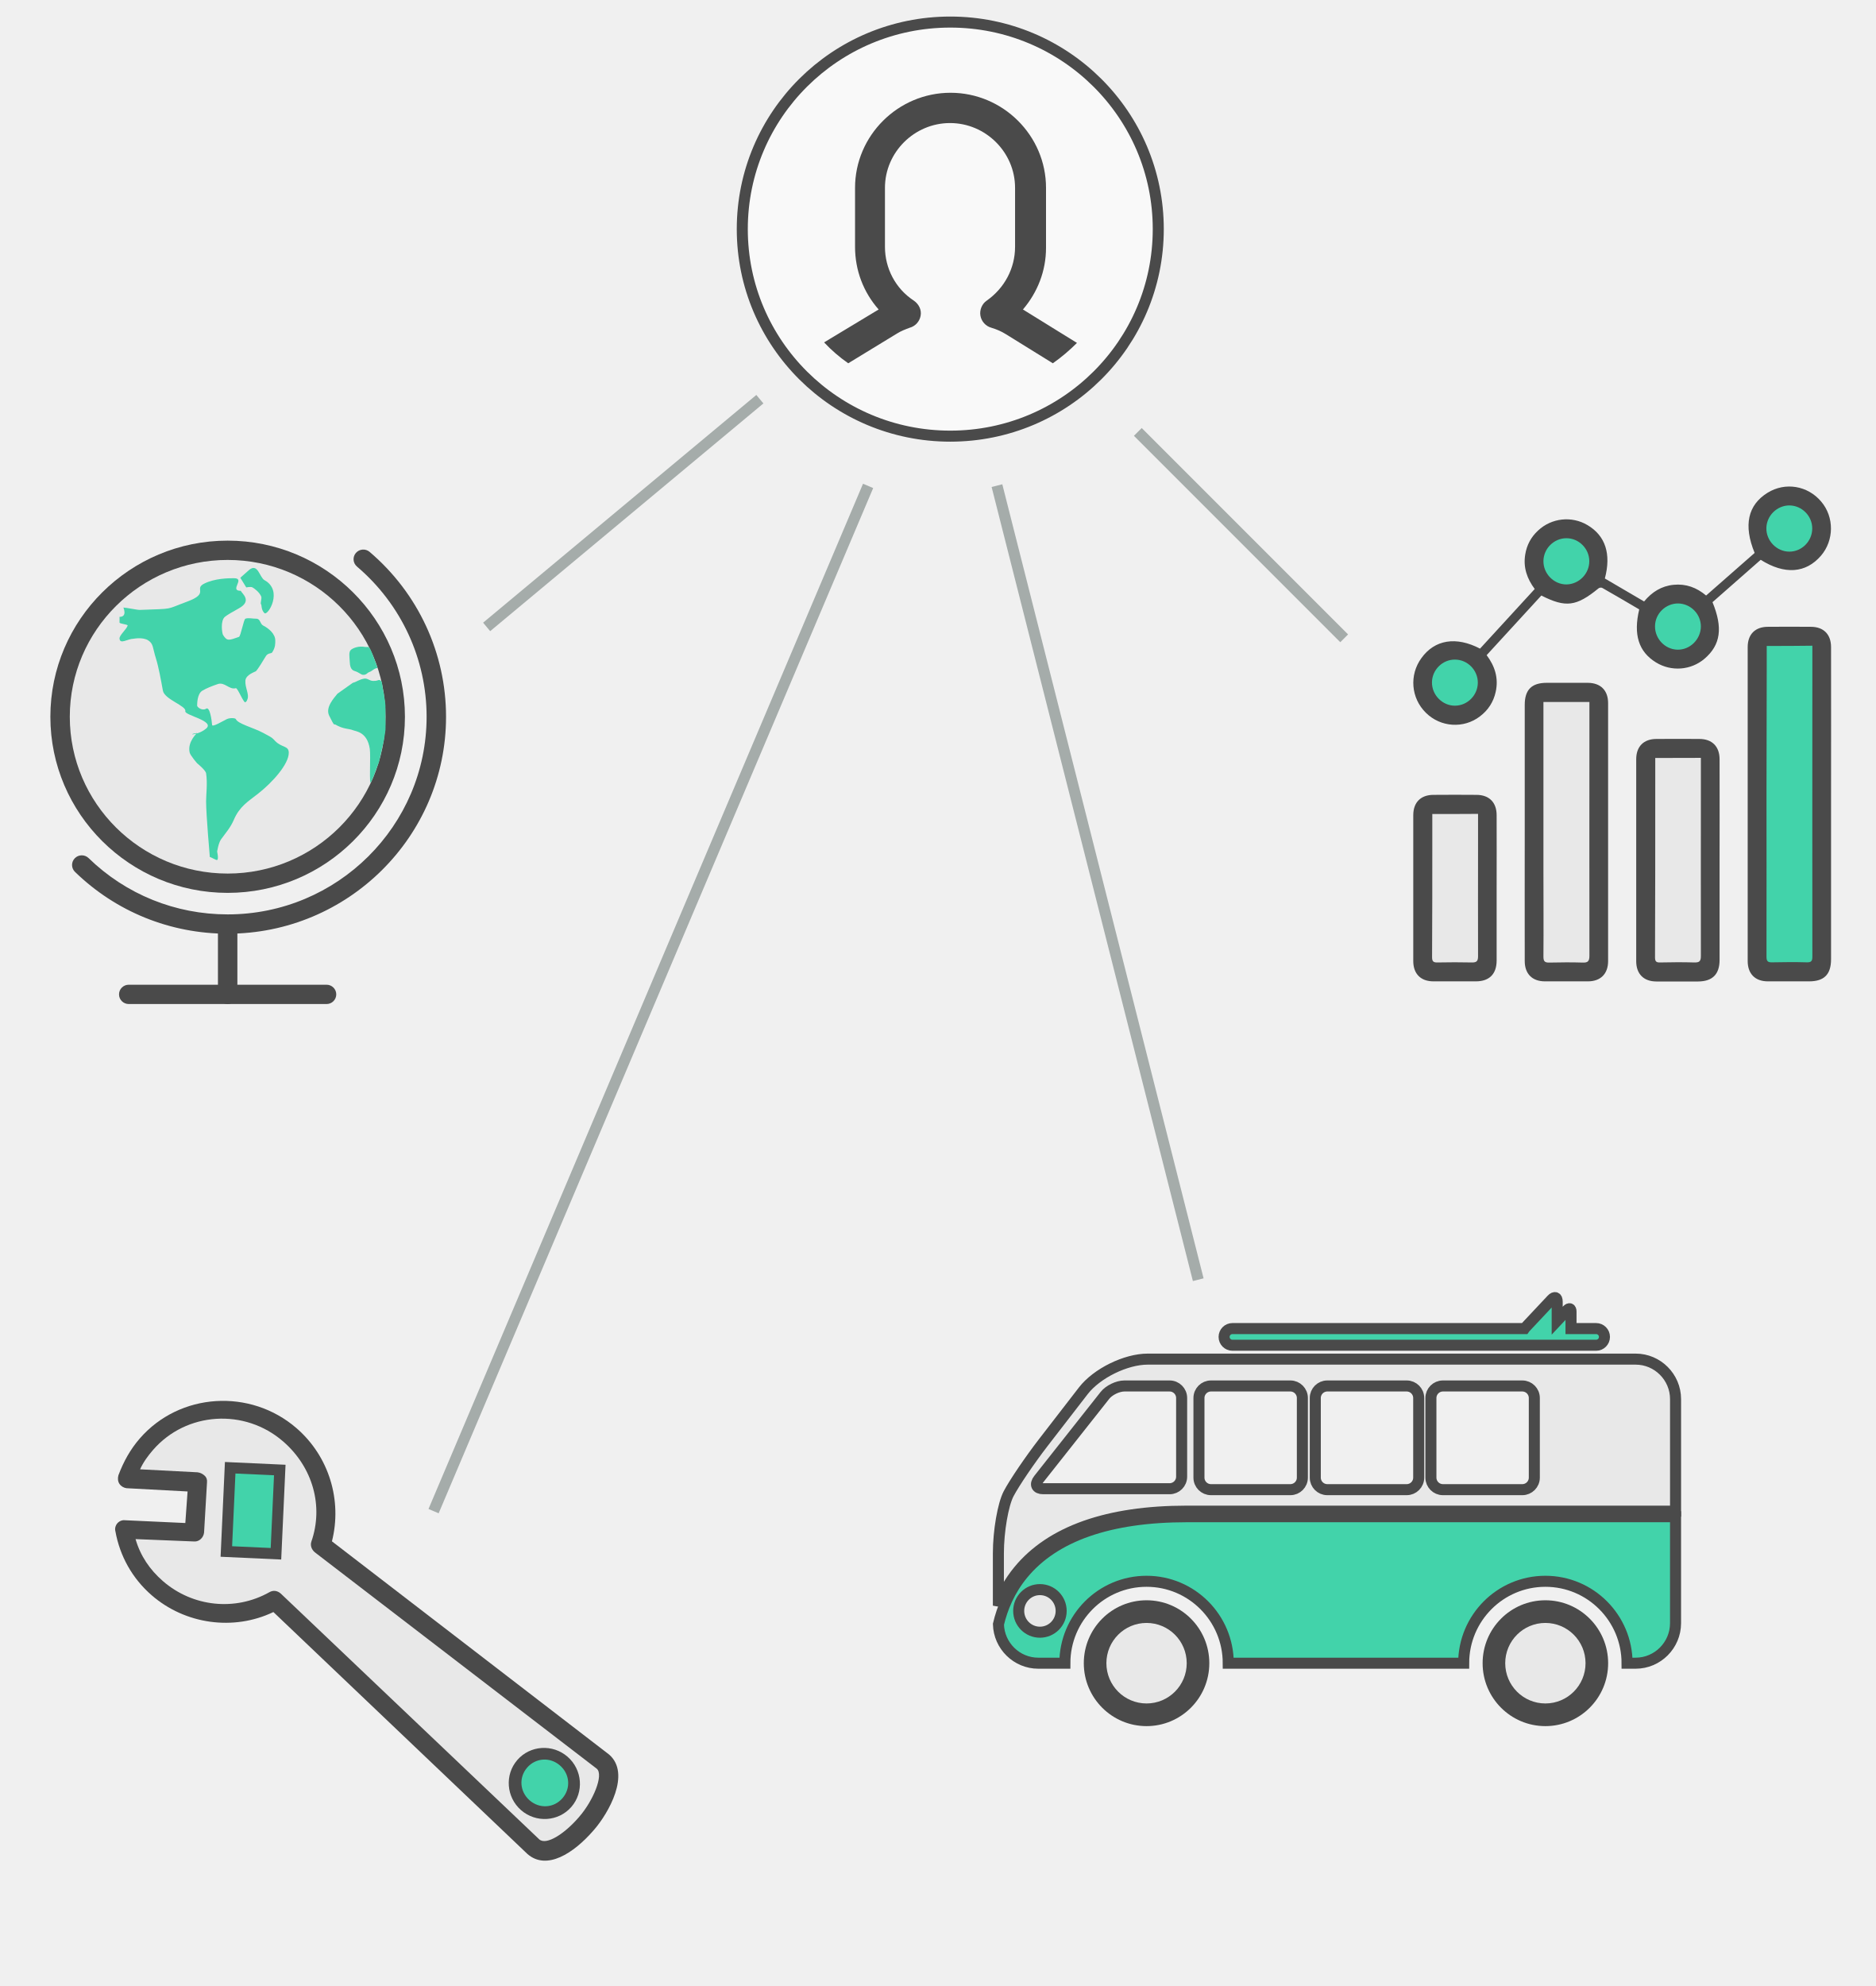
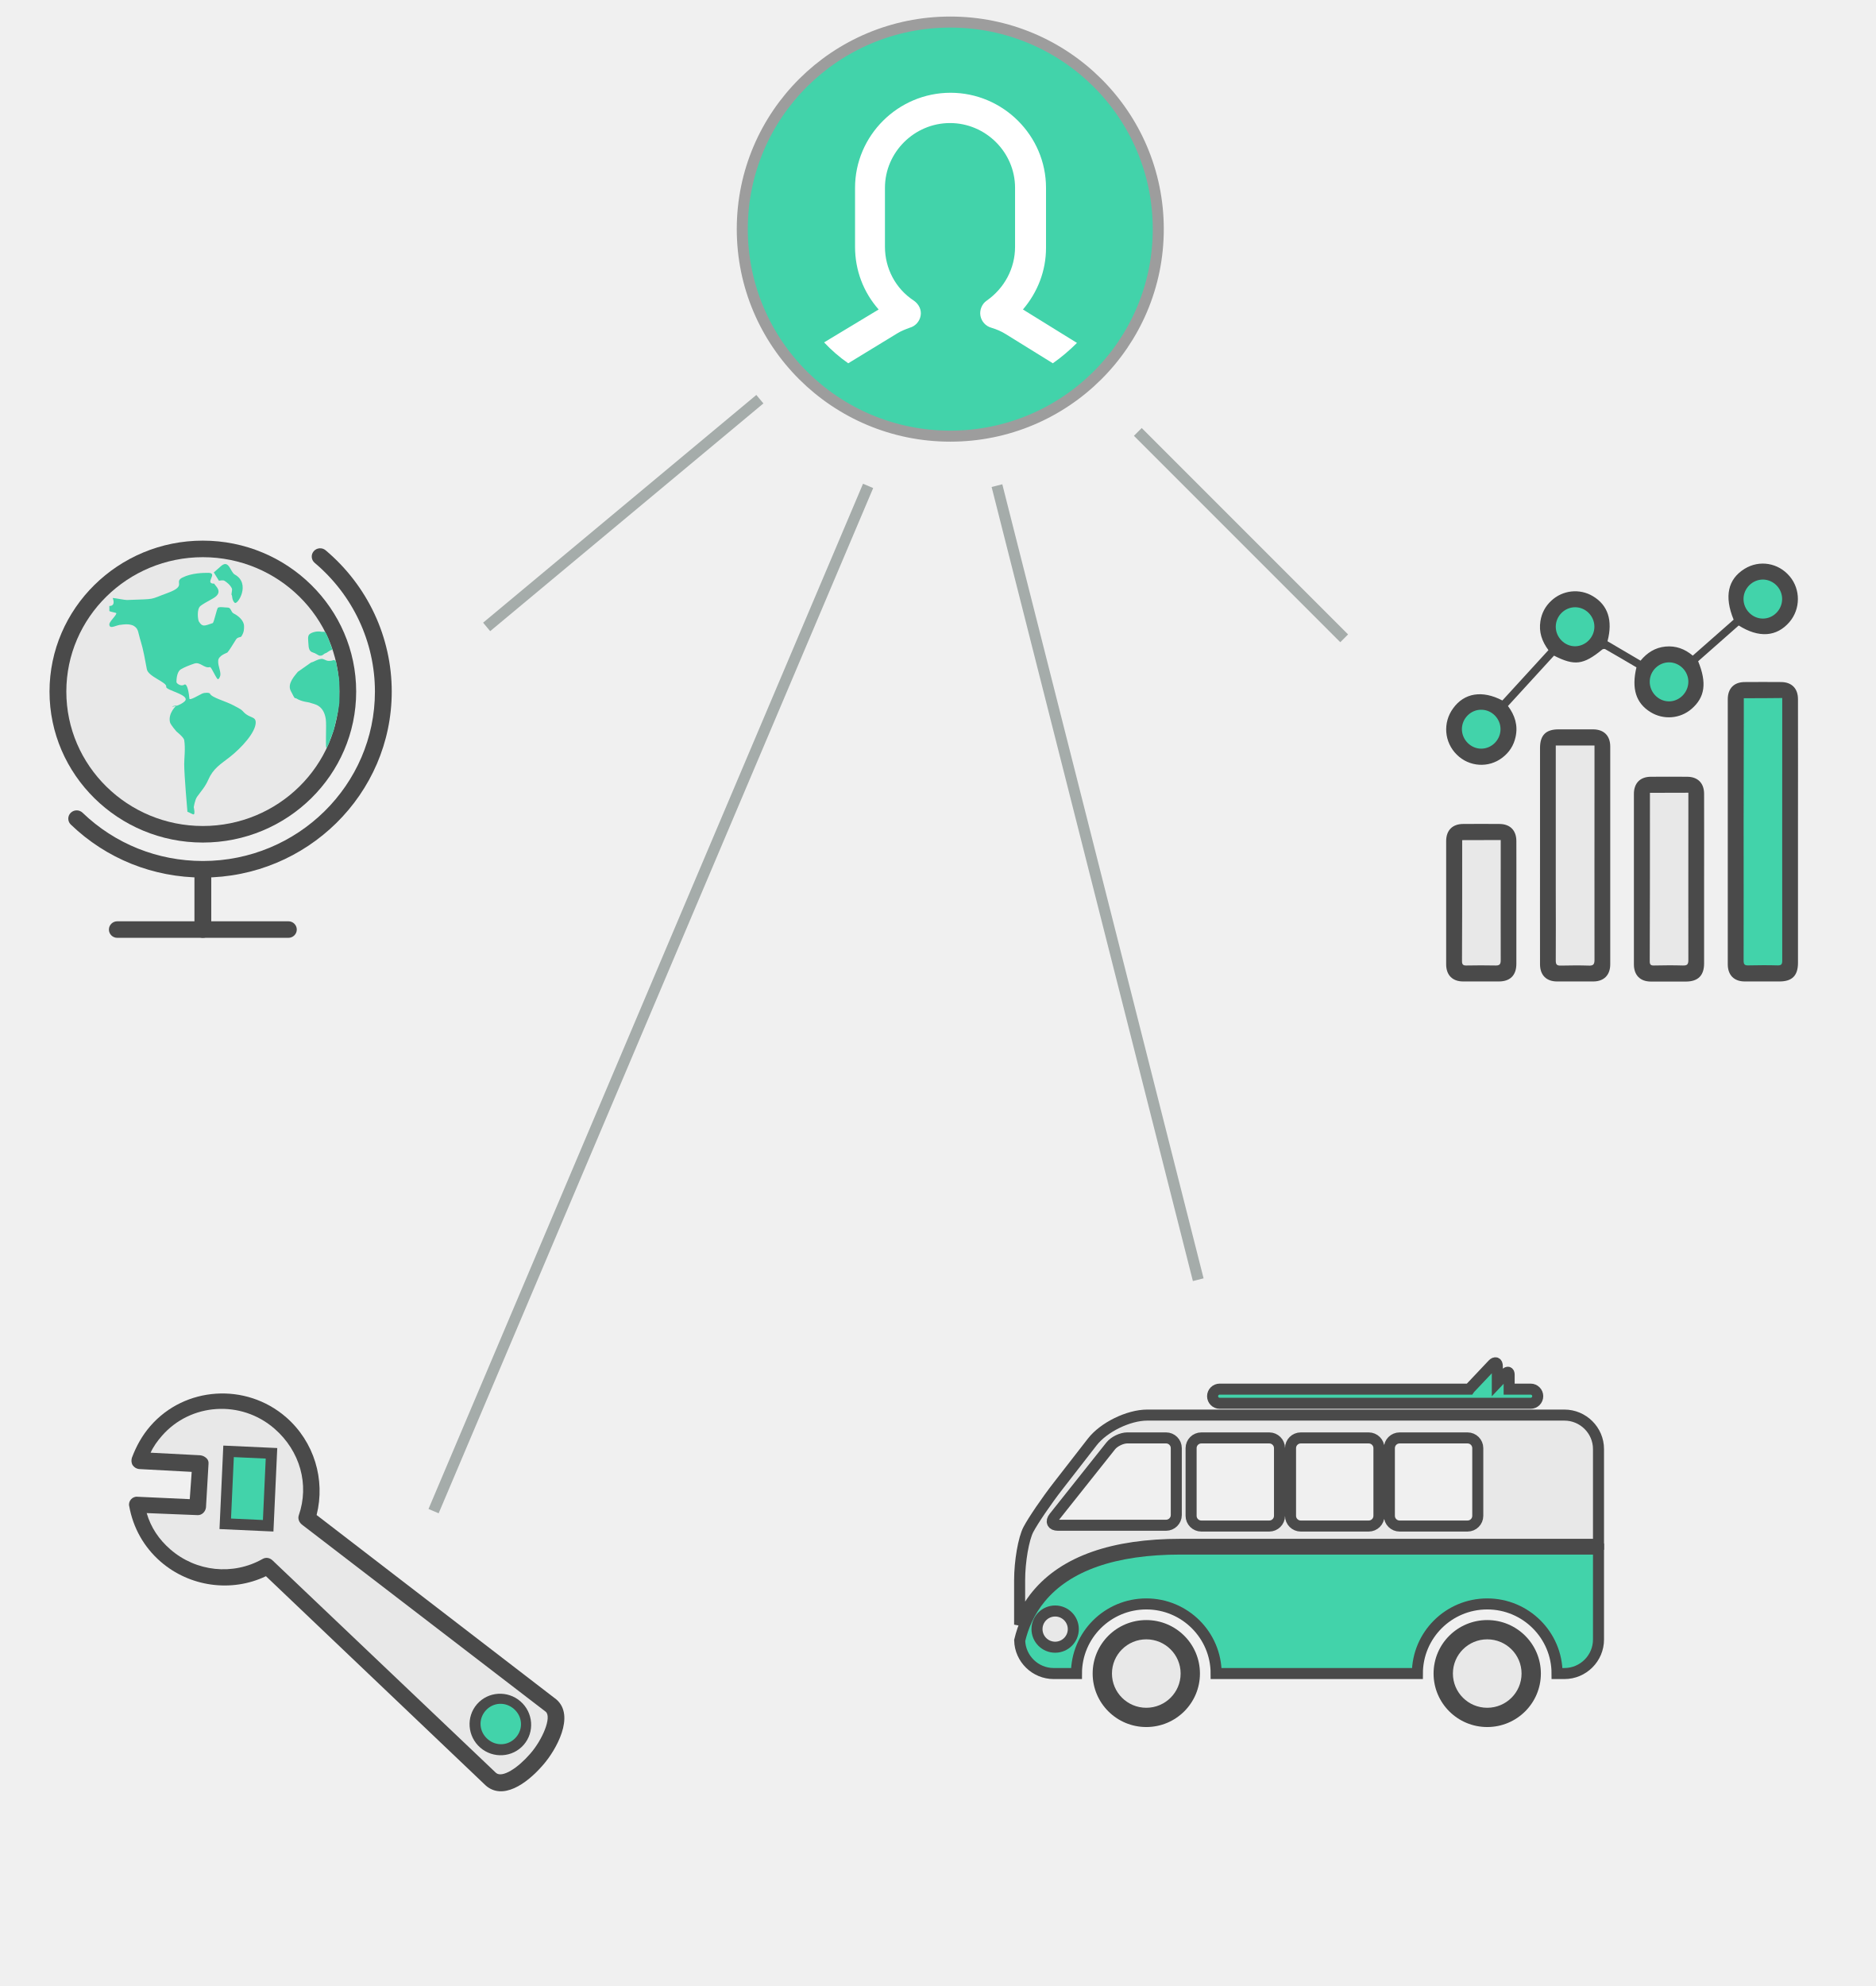
<svg xmlns="http://www.w3.org/2000/svg" width="170px" height="180px" viewBox="0 0 170 180" version="1.1">
  <defs />
  <g id="Page-1" stroke="none" stroke-width="1" fill="none" fill-rule="evenodd">
-     <g id="offer">
+     <g id="offer-copy">
      <g id="avatar-blue-copy-3" transform="translate(86, 21) scale(-1, 1) translate(-86, -21) translate(67, 2)">
-         <ellipse id="Oval-3" stroke="#4A4A4A" fill="#F9F9F9" cx="18.855" cy="18.765" rx="18.855" ry="18.765" />
-         <path d="M23.683,28.228 C23.302,27.991 22.922,27.849 22.541,27.707 C22.018,27.565 21.638,27.139 21.543,26.618 C21.448,26.098 21.685,25.577 22.161,25.246 C23.826,24.157 24.777,22.311 24.777,20.371 L24.777,15.022 C24.777,11.803 22.113,9.153 18.879,9.153 C15.645,9.153 12.982,11.803 12.982,15.022 L12.982,20.371 C12.982,22.311 13.933,24.11 15.55,25.246 C15.978,25.53 16.216,26.098 16.121,26.618 C16.026,27.139 15.645,27.565 15.122,27.707 C14.646,27.849 14.218,28.038 13.838,28.275 L9.557,30.926 C8.749,30.358 8.036,29.742 7.37,29.08 L12.268,26.05 C10.937,24.488 10.176,22.548 10.176,20.465 L10.176,15.022 C10.176,10.289 14.076,6.408 18.832,6.408 C23.588,6.408 27.488,10.289 27.488,15.022 L27.488,20.371 C27.488,22.5 26.727,24.488 25.348,26.05 L30.294,29.032 C29.628,29.742 28.915,30.358 28.106,30.926 L23.683,28.228 Z" id="Shape-Copy-3" fill="#4A4A4A" />
+         <ellipse id="Oval-3" stroke="#9D9D9D" fill="#42D3AA" cx="18.855" cy="18.765" rx="18.855" ry="18.765" />
+         <path d="M23.683,28.228 C23.302,27.991 22.922,27.849 22.541,27.707 C22.018,27.565 21.638,27.139 21.543,26.618 C21.448,26.098 21.685,25.577 22.161,25.246 C23.826,24.157 24.777,22.311 24.777,20.371 L24.777,15.022 C24.777,11.803 22.113,9.153 18.879,9.153 C15.645,9.153 12.982,11.803 12.982,15.022 L12.982,20.371 C12.982,22.311 13.933,24.11 15.55,25.246 C15.978,25.53 16.216,26.098 16.121,26.618 C16.026,27.139 15.645,27.565 15.122,27.707 C14.646,27.849 14.218,28.038 13.838,28.275 L9.557,30.926 C8.749,30.358 8.036,29.742 7.37,29.08 L12.268,26.05 C10.937,24.488 10.176,22.548 10.176,20.465 L10.176,15.022 C10.176,10.289 14.076,6.408 18.832,6.408 C23.588,6.408 27.488,10.289 27.488,15.022 L27.488,20.371 C27.488,22.5 26.727,24.488 25.348,26.05 L30.294,29.032 C29.628,29.742 28.915,30.358 28.106,30.926 L23.683,28.228 Z" id="Shape-Copy-3" fill="#FFFFFF" />
      </g>
      <g id="Group-3" transform="translate(4, 49)">
        <g id="Group">
-           <path d="M16.637,31.925 C7.775,31.925 0.566,24.764 0.566,15.963 C0.566,7.161 7.775,0 16.637,0 C25.499,0 32.708,7.161 32.708,15.963 C32.708,24.765 25.498,31.925 16.637,31.925 L16.637,31.925 Z" id="Shape" fill="#4A4A4A" />
-           <path d="M16.637,1.75 C8.747,1.75 2.327,8.126 2.327,15.963 C2.327,23.799 8.747,30.175 16.637,30.175 C24.527,30.175 30.946,23.799 30.946,15.963 C30.946,8.126 24.527,1.75 16.637,1.75 L16.637,1.75 Z" id="Path" fill="#E8E8E8" />
-           <path d="M16.639,35.626 C11.433,35.626 6.517,33.636 2.797,30.022 C2.449,29.684 2.443,29.13 2.783,28.785 C3.124,28.439 3.682,28.434 4.029,28.771 C7.418,32.063 11.896,33.876 16.639,33.876 C26.584,33.876 34.673,25.84 34.673,15.963 C34.673,10.722 32.372,5.76 28.359,2.349 C27.99,2.034 27.946,1.482 28.263,1.115 C28.581,0.748 29.137,0.706 29.505,1.019 C33.91,4.763 36.435,10.21 36.435,15.963 C36.435,26.805 27.554,35.626 16.639,35.626 L16.639,35.626 Z" id="Shape" fill="#4A4A4A" />
-           <path d="M16.638,42 C16.151,42 15.757,41.609 15.757,41.125 L15.757,35.119 C15.757,34.635 16.151,34.244 16.638,34.244 C17.124,34.244 17.519,34.635 17.519,35.119 L17.519,41.125 C17.519,41.609 17.124,42 16.638,42 L16.638,42 Z" id="Shape" fill="#4A4A4A" />
-           <path d="M25.603,42 L7.671,42 C7.185,42 6.79,41.609 6.79,41.125 C6.79,40.641 7.185,40.25 7.671,40.25 L25.602,40.25 C26.089,40.25 26.483,40.641 26.483,41.125 C26.483,41.609 26.089,42 25.603,42 L25.603,42 Z" id="Shape" fill="#4A4A4A" />
+           <path d="M14.389,27.364 C6.725,27.364 0.489,21.227 0.489,13.682 C0.489,6.138 6.725,0 14.389,0 C22.053,0 28.288,6.138 28.288,13.682 C28.288,21.227 22.053,27.364 14.389,27.364 L14.389,27.364 Z" id="Shape" fill="#4A4A4A" />
+           <path d="M14.389,1.5 C7.565,1.5 2.013,6.965 2.013,13.682 C2.013,20.399 7.565,25.864 14.389,25.864 C21.212,25.864 26.764,20.399 26.764,13.682 C26.764,6.965 21.212,1.5 14.389,1.5 L14.389,1.5 Z" id="Path" fill="#E8E8E8" />
+           <path d="M14.39,30.536 C9.888,30.536 5.637,28.831 2.419,25.733 C2.118,25.444 2.113,24.968 2.407,24.673 C2.702,24.377 3.184,24.372 3.484,24.661 C6.416,27.482 10.289,29.036 14.39,29.036 C22.991,29.036 29.988,22.148 29.988,13.682 C29.988,9.191 27.998,4.937 24.526,2.013 C24.207,1.744 24.169,1.27 24.443,0.956 C24.718,0.641 25.199,0.605 25.518,0.874 C29.327,4.083 31.512,8.751 31.512,13.682 C31.512,22.976 23.831,30.536 14.39,30.536 L14.39,30.536 Z" id="Shape" fill="#4A4A4A" />
+           <path d="M14.389,36 C13.969,36 13.627,35.665 13.627,35.25 L13.627,30.102 C13.627,29.687 13.969,29.352 14.389,29.352 C14.81,29.352 15.151,29.687 15.151,30.102 L15.151,35.25 C15.151,35.665 14.81,36 14.389,36 L14.389,36 Z" id="Shape" fill="#4A4A4A" />
+           <path d="M22.143,36 L6.635,36 C6.214,36 5.873,35.665 5.873,35.25 C5.873,34.835 6.214,34.5 6.635,34.5 L22.142,34.5 C22.564,34.5 22.904,34.835 22.904,35.25 C22.904,35.665 22.564,36 22.143,36 L22.143,36 Z" id="Shape" fill="#4A4A4A" />
        </g>
-         <g id="Group-2" transform="translate(6.78125, 2.27027)" fill="#42D3AA">
-           <path d="M6.192,3.253 C4.135,4.013 5.101,3.885 1.892,4.008 C1.681,4.016 0.617,3.794 0.402,3.794 C0.402,3.794 0.79,4.64 0.053,4.64 C0.053,4.64 0.065,5.018 0.053,5.14 C0.038,5.286 0.831,5.304 0.79,5.434 C0.68,5.78 0.018,6.314 0.053,6.62 C0.114,7.16 0.79,6.62 1.341,6.62 C1.341,6.62 2.172,6.456 2.655,6.77 C3.137,7.084 3.052,7.442 3.343,8.367 C3.603,9.192 3.813,10.381 3.986,11.328 C4.132,12.125 6.138,12.709 6.017,13.187 C5.922,13.562 8.746,14.065 7.902,14.765 C7.104,15.428 6.011,15.326 7.089,15.161 C7.089,15.161 6.188,15.965 6.412,16.936 C6.474,17.206 7.089,17.908 7.089,17.908 C7.089,17.908 7.857,18.528 7.902,18.818 C8.041,19.717 7.902,20.746 7.902,21.353 C7.902,22.572 8.241,26.413 8.241,26.413 C8.308,26.377 8.807,26.718 8.903,26.672 C9.062,26.596 8.903,25.917 8.903,25.917 C8.903,25.917 9.017,25.138 9.256,24.806 C9.687,24.204 10.109,23.748 10.417,23.031 C10.938,21.819 11.691,21.388 12.636,20.646 C13.901,19.653 15.419,17.979 15.397,16.936 C15.384,16.303 14.773,16.508 14.173,15.9 C13.846,15.569 14.01,15.655 13.089,15.161 C12.169,14.667 10.794,14.344 10.598,13.906 C10.549,13.795 10.049,13.779 9.782,13.906 C9.421,14.076 8.463,14.672 8.445,14.43 C8.413,13.999 8.24,12.736 7.902,12.962 C7.564,13.187 7.084,12.828 7.089,12.679 C7.095,12.518 7.087,11.612 7.564,11.328 C7.937,11.106 8.431,10.909 8.963,10.729 C9.594,10.516 10.003,11.273 10.598,11.102 C10.759,11.055 11.323,12.505 11.465,12.377 C11.585,12.27 11.558,12.333 11.654,12.093 C11.827,11.661 11.413,11.016 11.465,10.408 C11.512,9.862 12.373,9.615 12.425,9.561 C12.597,9.386 13.026,8.678 13.324,8.193 C13.509,7.893 13.813,7.984 13.895,7.857 C14.195,7.391 14.174,7.053 14.173,6.77 C14.17,6.18 13.576,5.677 13.089,5.434 C12.763,5.271 12.853,4.799 12.425,4.804 C12.109,4.809 11.763,4.703 11.465,4.804 C11.307,4.858 11.044,6.397 10.879,6.454 C9.988,6.76 9.807,6.88 9.432,6.266 C9.355,6.141 9.178,4.996 9.602,4.64 C9.803,4.47 10.299,4.185 10.879,3.864 C12.124,3.175 11.125,2.51 11.05,2.279 C9.949,2.279 11.519,1.135 10.417,1.135 C9.923,1.135 8.693,1.144 7.724,1.629 C6.755,2.115 8.249,2.493 6.192,3.253 Z" id="Path-10" />
-           <path d="M11.541,1.968 C11.541,1.968 11.967,1.884 12.105,1.968 C12.347,2.116 12.705,2.384 12.894,2.779 C12.986,2.97 12.776,3.436 12.894,3.508 C12.937,3.534 12.894,4.035 13.195,4.301 C13.496,4.567 14.919,2.264 13.195,1.312 C12.746,1.063 12.6,-0.271 11.803,0.384 L11.004,1.094" id="Path-11" />
-           <path d="M19.81,11.602 C19.525,11.969 18.688,12.834 19.059,13.592 C19.582,14.664 19.485,14.318 19.623,14.4 C20.329,14.825 20.853,14.76 21.203,14.907 C21.475,15.023 22.509,15.054 22.741,16.6 C22.839,17.256 22.659,20.042 22.855,19.625 C23.051,19.208 23.165,18.913 23.344,18.393 C23.621,17.584 23.474,18.251 23.688,17.307 C23.903,16.363 24.015,15.85 24.015,15.85 C24.015,15.85 24.093,15.444 24.161,14.907 C24.181,14.754 24.161,13.772 24.161,13.772 L24.161,12.702 C24.161,12.515 24.045,11.705 23.933,11.212 C23.873,10.946 23.87,10.523 23.762,10.444 C23.495,10.251 23.618,10.449 23.051,10.444 C22.703,10.441 22.542,10.184 22.23,10.238 C21.752,10.321 21.566,10.527 21.203,10.615" id="Path-12" />
-           <path d="M23.443,9.273 C23.132,9.293 22.957,9.561 22.691,9.644 C22.514,9.699 22.42,9.933 22.1,9.89 C21.937,9.869 21.718,9.649 21.392,9.557 C21.01,9.448 20.937,9.11 20.919,8.615 C20.907,8.292 20.804,7.801 21.049,7.611 C21.279,7.433 21.78,7.263 22.294,7.365 C22.394,7.385 22.422,7.37 22.575,7.365 C22.747,7.361 22.948,7.923 23.034,8.148 C23.303,8.848 23.443,9.273 23.443,9.273 Z" id="Path-13" />
+         <g id="Group-2" transform="translate(5.864865, 1.945946)" fill="#42D3AA">
+           <path d="M5.355,2.788 C3.576,3.44 4.411,3.33 1.637,3.435 C1.454,3.442 0.534,3.252 0.348,3.252 C0.348,3.252 0.683,3.977 0.046,3.977 C0.046,3.977 0.056,4.301 0.046,4.406 C0.033,4.531 0.719,4.546 0.683,4.658 C0.588,4.955 0.015,5.412 0.046,5.674 C0.099,6.137 0.683,5.674 1.159,5.674 C1.159,5.674 1.879,5.533 2.296,5.802 C2.713,6.072 2.64,6.379 2.892,7.172 C3.116,7.879 3.297,8.898 3.447,9.71 C3.573,10.392 5.308,10.893 5.204,11.303 C5.122,11.624 7.564,12.056 6.834,12.656 C6.144,13.224 5.198,13.136 6.131,12.995 C6.131,12.995 5.351,13.684 5.545,14.517 C5.599,14.748 6.131,15.35 6.131,15.35 C6.131,15.35 6.795,15.881 6.834,16.129 C6.955,16.9 6.834,17.783 6.834,18.303 C6.834,19.348 7.127,22.64 7.127,22.64 C7.185,22.609 7.617,22.901 7.7,22.862 C7.838,22.797 7.7,22.215 7.7,22.215 C7.7,22.215 7.799,21.547 8.005,21.262 C8.378,20.747 8.743,20.355 9.009,19.741 C9.46,18.702 10.111,18.333 10.928,17.697 C12.023,16.845 13.335,15.41 13.316,14.517 C13.305,13.974 12.777,14.149 12.258,13.629 C11.975,13.345 12.117,13.419 11.321,12.995 C10.524,12.571 9.335,12.295 9.166,11.919 C9.123,11.824 8.691,11.811 8.46,11.919 C8.148,12.065 7.319,12.576 7.304,12.369 C7.277,11.999 7.126,10.917 6.834,11.11 C6.542,11.303 6.127,10.995 6.131,10.868 C6.136,10.729 6.129,9.954 6.542,9.71 C6.864,9.52 7.292,9.35 7.752,9.196 C8.297,9.014 8.651,9.663 9.166,9.516 C9.305,9.476 9.793,10.718 9.916,10.609 C10.019,10.517 9.996,10.571 10.079,10.365 C10.229,9.995 9.871,9.442 9.916,8.921 C9.956,8.453 10.701,8.241 10.746,8.195 C10.895,8.045 11.265,7.439 11.524,7.022 C11.683,6.765 11.946,6.843 12.017,6.735 C12.277,6.335 12.259,6.045 12.258,5.802 C12.256,5.297 11.741,4.866 11.321,4.658 C11.038,4.518 11.116,4.113 10.746,4.118 C10.473,4.122 10.173,4.031 9.916,4.118 C9.779,4.164 9.552,5.483 9.409,5.532 C8.638,5.795 8.482,5.897 8.157,5.371 C8.091,5.263 7.938,4.283 8.305,3.977 C8.478,3.832 8.907,3.587 9.409,3.312 C10.486,2.721 9.622,2.151 9.557,1.954 C8.604,1.954 9.962,0.973 9.009,0.973 C8.582,0.973 7.519,0.98 6.68,1.397 C5.842,1.813 7.134,2.137 5.355,2.788 Z" id="Path-10" />
+           <path d="M9.981,1.686 C9.981,1.686 10.35,1.615 10.469,1.686 C10.679,1.814 10.988,2.044 11.152,2.382 C11.231,2.546 11.05,2.945 11.152,3.007 C11.189,3.03 11.152,3.459 11.412,3.687 C11.672,3.915 12.903,1.941 11.412,1.124 C11.024,0.911 10.898,-0.233 10.208,0.329 L9.517,0.937" id="Path-11" />
+           <path d="M17.133,9.945 C16.886,10.259 16.163,11 16.483,11.65 C16.936,12.569 16.852,12.272 16.971,12.343 C17.582,12.707 18.035,12.651 18.337,12.778 C18.573,12.877 19.467,12.904 19.668,14.228 C19.753,14.79 19.597,17.179 19.766,16.821 C19.936,16.464 20.035,16.211 20.189,15.766 C20.429,15.072 20.302,15.644 20.487,14.835 C20.673,14.026 20.77,13.586 20.77,13.586 C20.77,13.586 20.837,13.238 20.896,12.778 C20.913,12.646 20.896,11.804 20.896,11.804 L20.896,10.888 C20.896,10.727 20.796,10.033 20.699,9.61 C20.647,9.382 20.645,9.019 20.551,8.952 C20.32,8.786 20.427,8.956 19.936,8.952 C19.635,8.95 19.496,8.729 19.226,8.776 C18.813,8.847 18.652,9.023 18.337,9.098" id="Path-12" />
+           <path d="M20.275,7.949 C20.006,7.965 19.855,8.195 19.624,8.266 C19.472,8.314 19.39,8.514 19.114,8.477 C18.972,8.459 18.783,8.271 18.502,8.192 C18.171,8.099 18.107,7.809 18.092,7.384 C18.082,7.107 17.993,6.687 18.205,6.524 C18.404,6.371 18.837,6.225 19.282,6.313 C19.368,6.33 19.392,6.317 19.525,6.313 C19.673,6.309 19.847,6.792 19.922,6.984 C20.154,7.584 20.275,7.949 20.275,7.949 Z" id="Path-13" />
        </g>
      </g>
-       <g id="Group" transform="translate(33.64313, 147.9661) scale(-1, -1) rotate(131) translate(-33.64313, -147.9661) translate(23.14313, 120.4661)">
-         <path d="M20.043,10.26 C20.043,4.7 15.523,0.132 10.021,0.132 C8.711,0.132 7.467,0.397 6.222,0.861 C5.96,0.993 5.764,1.192 5.698,1.456 C5.633,1.721 5.698,1.986 5.829,2.184 L9.235,6.553 L6.943,8.275 L3.537,3.972 C3.406,3.773 3.144,3.641 2.882,3.641 L2.882,3.641 C2.62,3.641 2.358,3.773 2.227,3.972 C0.786,5.759 6.92779167e-14,7.944 6.92779167e-14,10.26 C6.92779167e-14,14.298 2.423,18.005 6.091,19.594 L4.65,51.368 C4.65,53.685 7.467,54.479 10.152,54.479 L10.283,54.479 C12.248,54.479 16.309,53.685 16.309,51.037 L14.41,19.395 C17.816,17.674 20.043,14.166 20.043,10.26 L20.043,10.26 Z" id="Path" fill="#4A4A4A" />
-         <path d="M13.165,18.005 C12.838,18.138 12.641,18.469 12.641,18.866 L14.606,51.037 C14.606,51.898 12.183,52.692 10.283,52.692 L10.152,52.692 C8.253,52.692 6.353,52.162 6.353,51.302 L7.794,18.998 C7.794,18.601 7.598,18.27 7.205,18.138 C3.864,16.946 1.637,13.769 1.637,10.194 C1.637,8.605 2.03,7.149 2.882,5.825 L6.222,9.996 C6.484,10.327 7.008,10.393 7.401,10.128 L11.004,7.348 C11.2,7.215 11.331,7.017 11.331,6.752 C11.331,6.487 11.266,6.289 11.135,6.09 L7.925,1.986 C8.58,1.787 9.301,1.721 10.021,1.721 C14.606,1.721 18.34,5.494 18.34,10.128 C18.34,13.703 16.309,16.748 13.165,18.005 L13.165,18.005 Z" id="Shape" fill="#E8E8E8" />
-         <rect id="Rectangle-path" stroke="#4A4A4A" fill="#42D3AA" transform="translate(11.81095, 12.18117) rotate(-38.38152) translate(-11.81095, -12.18117) " x="8.012" y="9.93" width="7.598" height="4.501" />
-         <path d="M7.27,48.323 C7.27,50.11 8.711,51.567 10.48,51.567 C12.248,51.567 13.689,50.11 13.689,48.323 C13.689,46.536 12.248,45.08 10.48,45.08 C8.711,45.08 7.27,46.536 7.27,48.323 L7.27,48.323 Z" id="Path" fill="#4A4A4A" />
-         <path d="M12.641,48.323 C12.641,49.515 11.724,50.441 10.545,50.441 C9.366,50.441 8.449,49.515 8.449,48.323 C8.449,47.132 9.366,46.205 10.545,46.205 C11.724,46.205 12.641,47.132 12.641,48.323 L12.641,48.323 Z" id="Shape" fill="#42D3AA" />
+       <g id="Group" transform="translate(31.87485, 144.6654) scale(-1, -1) rotate(131) translate(-31.87485, -144.6654) translate(22.87485, 120.6654)">
+         <path d="M17.341,8.877 C17.341,4.066 13.431,0.115 8.67,0.115 C7.537,0.115 6.46,0.344 5.384,0.745 C5.157,0.859 4.987,1.031 4.93,1.26 C4.874,1.489 4.93,1.718 5.044,1.89 L7.99,5.67 L6.007,7.159 L3.06,3.436 C2.947,3.265 2.72,3.15 2.493,3.15 L2.493,3.15 C2.267,3.15 2.04,3.265 1.927,3.436 C0.68,4.983 7.10542736e-14,6.873 7.10542736e-14,8.877 C7.10542736e-14,12.371 2.097,15.578 5.27,16.953 L4.024,44.443 C4.024,46.448 6.46,47.135 8.784,47.135 L8.897,47.135 C10.597,47.135 14.111,46.448 14.111,44.157 L12.467,16.781 C15.414,15.292 17.341,12.256 17.341,8.877 L17.341,8.877 Z" id="Path" fill="#4A4A4A" />
+         <path d="M11.391,15.578 C11.107,15.693 10.937,15.979 10.937,16.323 L12.637,44.157 C12.637,44.901 10.541,45.589 8.897,45.589 L8.784,45.589 C7.14,45.589 5.497,45.131 5.497,44.386 L6.744,16.437 C6.744,16.094 6.574,15.807 6.234,15.693 C3.344,14.662 1.417,11.913 1.417,8.82 C1.417,7.445 1.757,6.185 2.493,5.04 L5.384,8.648 C5.61,8.934 6.064,8.992 6.404,8.763 L9.521,6.357 C9.691,6.243 9.804,6.071 9.804,5.842 C9.804,5.613 9.747,5.441 9.634,5.269 L6.857,1.718 C7.424,1.546 8.047,1.489 8.67,1.489 C12.637,1.489 15.868,4.754 15.868,8.763 C15.868,11.855 14.111,14.49 11.391,15.578 L11.391,15.578 Z" id="Shape" fill="#E8E8E8" />
+         <rect id="Rectangle-path" stroke="#4A4A4A" fill="#42D3AA" transform="translate(10.21874, 10.53905) rotate(-38.38152) translate(-10.21874, -10.53905) " x="6.932" y="8.592" width="6.574" height="3.895" />
+         <path d="M6.29,41.809 C6.29,43.355 7.537,44.615 9.067,44.615 C10.597,44.615 11.844,43.355 11.844,41.809 C11.844,40.262 10.597,39.002 9.067,39.002 C7.537,39.002 6.29,40.262 6.29,41.809 L6.29,41.809 Z" id="Path" fill="#4A4A4A" />
+         <path d="M10.937,41.809 C10.937,42.84 10.144,43.641 9.124,43.641 C8.104,43.641 7.31,42.84 7.31,41.809 C7.31,40.778 8.104,39.976 9.124,39.976 C10.144,39.976 10.937,40.778 10.937,41.809 L10.937,41.809 Z" id="Shape" fill="#42D3AA" />
      </g>
      <path d="M68.5,36.5 L44.5,56.5" id="Line-Copy-4" stroke="#A5ACAA" stroke-linecap="square" />
      <path d="M78.5,44.5 L39.5,136.5" id="Line-Copy-5" stroke="#A5ACAA" stroke-linecap="square" />
      <path d="M90.5,44.5 L108.5,115.5" id="Line-Copy-6" stroke="#A5ACAA" stroke-linecap="square" />
      <path d="M103.5,39.5 L121.5,57.5" id="Line-Copy-7" stroke="#A5ACAA" stroke-linecap="square" />
-       <g id="Group" transform="translate(128, 44)">
-         <path d="M6.168,14.788 C7.821,12.99 9.463,11.202 11.126,9.383 C10.432,8.452 10.074,7.436 10.263,6.273 C10.4,5.405 10.789,4.675 11.432,4.083 C12.653,2.941 14.484,2.74 15.916,3.596 C17.537,4.559 18.074,6.209 17.484,8.431 C18.653,9.118 19.821,9.806 21.042,10.514 C21.747,9.658 22.621,9.108 23.726,9.002 C24.832,8.896 25.8,9.245 26.663,9.975 C28.147,8.674 29.611,7.383 31.063,6.114 C30.032,3.618 30.442,1.767 32.242,0.656 C33.842,-0.328 35.874,0.011 37.095,1.46 C38.284,2.856 38.274,4.972 37.074,6.368 C35.695,7.965 33.779,8.103 31.611,6.738 C30.158,8.018 28.695,9.298 27.242,10.578 C28.2,12.905 27.979,14.449 26.526,15.698 C25.295,16.755 23.505,16.893 22.116,16.036 C20.547,15.073 20.053,13.518 20.6,11.234 C19.495,10.588 18.379,9.922 17.253,9.287 C17.168,9.234 16.979,9.256 16.905,9.33 C14.895,10.969 13.937,11.096 11.726,9.975 C10.084,11.763 8.432,13.561 6.768,15.38 C7.516,16.375 7.863,17.464 7.589,18.702 C7.389,19.622 6.905,20.362 6.168,20.923 C4.684,22.065 2.589,21.917 1.263,20.606 C-0.095,19.273 -0.263,17.168 0.863,15.634 C2.063,13.973 4,13.656 6.168,14.788 L6.168,14.788 Z" id="Shape" fill="#4A4A4A" />
-         <path d="M5.968,17.866 C5.968,16.734 5.032,15.782 3.895,15.782 C2.768,15.772 1.821,16.713 1.811,17.845 C1.8,18.998 2.768,19.971 3.905,19.96 C5.042,19.95 5.968,18.998 5.968,17.866 L5.968,17.866 Z" id="Path" fill="#42D3AA" />
-         <path d="M37.989,28.878 L37.989,42.946 C37.989,44.321 37.358,44.945 36,44.945 L32.263,44.945 C31.105,44.945 30.432,44.258 30.432,43.105 L30.432,14.65 C30.432,13.487 31.116,12.81 32.263,12.81 C33.558,12.799 34.863,12.799 36.158,12.81 C37.316,12.81 37.989,13.497 37.989,14.65 C38,19.389 37.989,24.139 37.989,28.878 L37.989,28.878 Z" id="Shape" fill="#4A4A4A" />
-         <path d="M32.158,14.545 L32.158,16.66 C32.147,20.362 32.137,24.065 32.137,27.756 C32.137,32.738 32.147,37.731 32.137,42.713 C32.137,43.105 32.242,43.232 32.642,43.221 C33.695,43.2 34.747,43.189 35.8,43.221 C36.211,43.232 36.295,43.084 36.295,42.703 C36.284,34.23 36.295,25.746 36.295,17.274 L36.295,14.523 C34.884,14.545 33.537,14.545 32.158,14.545 L32.158,14.545 Z" id="Path" fill="#42D3AA" />
-         <path d="M10.221,31.363 L10.221,19.886 C10.221,18.511 10.853,17.887 12.211,17.887 L15.947,17.887 C17.105,17.898 17.779,18.575 17.779,19.728 L17.779,43.105 C17.779,44.268 17.095,44.945 15.947,44.945 L12.053,44.945 C10.895,44.945 10.221,44.258 10.221,43.105 C10.211,39.191 10.221,35.277 10.221,31.363 L10.221,31.363 Z" id="Shape" fill="#4A4A4A" />
-         <path d="M11.916,19.622 L11.916,22.679 L11.916,34.992 C11.916,37.562 11.937,40.132 11.916,42.713 C11.916,43.147 12.053,43.253 12.463,43.242 C13.463,43.221 14.463,43.21 15.463,43.242 C15.937,43.263 16.084,43.126 16.084,42.629 C16.074,35.88 16.084,29.131 16.084,22.383 L16.084,19.622 L11.916,19.622 L11.916,19.622 Z" id="Path" fill="#E8E8E8" />
-         <path d="M27.884,34.008 L27.884,42.999 C27.884,44.3 27.242,44.945 25.947,44.956 L22.158,44.956 C21,44.956 20.326,44.268 20.326,43.115 L20.326,24.816 C20.326,23.652 21.011,22.975 22.158,22.975 C23.453,22.965 24.758,22.965 26.053,22.975 C27.211,22.975 27.884,23.663 27.884,24.816 C27.895,27.873 27.884,30.94 27.884,34.008 L27.884,34.008 Z" id="Shape" fill="#4A4A4A" />
-         <path d="M22.053,24.699 L22.053,27.037 C22.053,32.284 22.053,37.541 22.032,42.787 C22.032,43.136 22.147,43.242 22.484,43.232 C23.516,43.21 24.558,43.2 25.589,43.232 C26.042,43.242 26.189,43.136 26.189,42.65 C26.179,37.594 26.189,32.537 26.189,27.481 L26.189,24.689 C24.768,24.699 23.432,24.699 22.053,24.699 L22.053,24.699 Z" id="Path" fill="#E8E8E8" />
-         <path d="M7.674,36.494 L7.674,43.052 C7.674,44.279 7.011,44.945 5.789,44.945 L1.947,44.945 C0.789,44.945 0.116,44.258 0.116,43.105 L0.116,29.882 C0.116,28.719 0.8,28.042 1.947,28.042 C3.242,28.031 4.547,28.031 5.842,28.042 C7,28.042 7.674,28.729 7.674,29.882 C7.684,32.083 7.674,34.293 7.674,36.494 L7.674,36.494 Z" id="Shape" fill="#4A4A4A" />
-         <path d="M1.842,29.777 L1.842,32.04 C1.842,35.616 1.842,39.191 1.821,42.766 C1.821,43.147 1.958,43.242 2.316,43.232 C3.347,43.21 4.389,43.21 5.421,43.232 C5.853,43.242 5.989,43.115 5.989,42.671 C5.979,39.286 5.989,35.912 5.989,32.527 L5.989,29.766 C4.568,29.777 3.232,29.777 1.842,29.777 L1.842,29.777 Z" id="Path" fill="#E8E8E8" />
-         <path d="M22.032,12.746 C22.011,13.878 22.926,14.851 24.053,14.883 C25.189,14.915 26.168,13.963 26.189,12.799 C26.2,11.667 25.274,10.715 24.137,10.694 C23,10.684 22.042,11.614 22.032,12.746 L22.032,12.746 Z" id="Path" fill="#42D3AA" />
-         <path d="M16.074,6.865 C16.074,5.733 15.137,4.781 14,4.781 C12.874,4.781 11.926,5.712 11.916,6.854 C11.905,8.007 12.874,8.981 14.011,8.97 C15.147,8.949 16.074,7.997 16.074,6.865 L16.074,6.865 Z" id="Path" fill="#42D3AA" />
-         <path d="M36.284,3.914 C36.295,2.782 35.368,1.83 34.232,1.809 C33.105,1.798 32.147,2.729 32.126,3.861 C32.105,5.014 33.063,5.998 34.211,5.998 C35.337,5.998 36.274,5.056 36.284,3.914 L36.284,3.914 Z" id="Path" fill="#42D3AA" />
+       <g id="Group" transform="translate(131, 51)">
+         <path d="M5.194,12.487 C6.586,10.969 7.969,9.459 9.37,7.923 C8.784,7.137 8.483,6.279 8.643,5.297 C8.758,4.564 9.086,3.948 9.627,3.448 C10.655,2.483 12.197,2.313 13.403,3.037 C14.768,3.85 15.22,5.243 14.724,7.119 C15.707,7.7 16.691,8.28 17.72,8.879 C18.314,8.155 19.049,7.691 19.98,7.601 C20.911,7.512 21.726,7.807 22.453,8.423 C23.703,7.325 24.935,6.235 26.158,5.163 C25.29,3.055 25.635,1.492 27.151,0.554 C28.499,-0.277 30.209,0.009 31.238,1.233 C32.239,2.412 32.23,4.198 31.22,5.377 C30.059,6.726 28.445,6.842 26.619,5.69 C25.396,6.771 24.164,7.852 22.941,8.932 C23.747,10.898 23.561,12.202 22.338,13.256 C21.301,14.149 19.794,14.265 18.624,13.542 C17.303,12.729 16.886,11.416 17.347,9.486 C16.417,8.941 15.477,8.379 14.529,7.843 C14.458,7.798 14.298,7.816 14.236,7.878 C12.543,9.263 11.736,9.37 9.875,8.423 C8.492,9.933 7.1,11.451 5.7,12.988 C6.329,13.827 6.622,14.747 6.391,15.792 C6.223,16.57 5.815,17.195 5.194,17.668 C3.945,18.633 2.181,18.508 1.064,17.4 C-0.08,16.275 -0.222,14.497 0.727,13.202 C1.737,11.8 3.368,11.532 5.194,12.487 L5.194,12.487 Z" id="Shape" fill="#4A4A4A" />
+         <path d="M5.026,15.087 C5.026,14.131 4.237,13.327 3.28,13.327 C2.331,13.318 1.534,14.113 1.525,15.069 C1.516,16.043 2.331,16.864 3.289,16.855 C4.246,16.847 5.026,16.043 5.026,15.087 L5.026,15.087 Z" id="Path" fill="#42D3AA" />
+         <path d="M31.991,24.385 L31.991,36.266 C31.991,37.427 31.459,37.954 30.316,37.954 L27.169,37.954 C26.194,37.954 25.627,37.373 25.627,36.4 L25.627,12.371 C25.627,11.389 26.203,10.817 27.169,10.817 C28.259,10.808 29.358,10.808 30.449,10.817 C31.424,10.817 31.991,11.398 31.991,12.371 C32,16.373 31.991,20.384 31.991,24.385 L31.991,24.385 Z" id="Shape" fill="#4A4A4A" />
+         <path d="M27.08,12.282 L27.08,14.069 C27.071,17.195 27.063,20.321 27.063,23.439 C27.063,27.646 27.071,31.862 27.063,36.069 C27.063,36.4 27.151,36.507 27.488,36.498 C28.375,36.48 29.261,36.471 30.147,36.498 C30.493,36.507 30.564,36.382 30.564,36.06 C30.555,28.905 30.564,21.741 30.564,14.587 L30.564,12.264 C29.376,12.282 28.242,12.282 27.08,12.282 L27.08,12.282 Z" id="Path" fill="#42D3AA" />
+         <path d="M8.607,26.485 L8.607,16.793 C8.607,15.632 9.139,15.105 10.283,15.105 L13.429,15.105 C14.404,15.114 14.972,15.685 14.972,16.659 L14.972,36.4 C14.972,37.382 14.396,37.954 13.429,37.954 L10.15,37.954 C9.175,37.954 8.607,37.373 8.607,36.4 C8.598,33.095 8.607,29.79 8.607,26.485 L8.607,26.485 Z" id="Shape" fill="#4A4A4A" />
+         <path d="M10.034,16.57 L10.034,19.151 L10.034,29.548 C10.034,31.719 10.052,33.89 10.034,36.069 C10.034,36.435 10.15,36.525 10.495,36.516 C11.337,36.498 12.18,36.489 13.022,36.516 C13.42,36.534 13.545,36.417 13.545,35.998 C13.536,30.299 13.545,24.6 13.545,18.901 L13.545,16.57 L10.034,16.57 L10.034,16.57 Z" id="Path" fill="#E8E8E8" />
+         <path d="M23.481,28.718 L23.481,36.31 C23.481,37.409 22.941,37.954 21.85,37.963 L18.659,37.963 C17.684,37.963 17.117,37.382 17.117,36.408 L17.117,20.955 C17.117,19.973 17.693,19.401 18.659,19.401 C19.75,19.392 20.849,19.392 21.939,19.401 C22.914,19.401 23.481,19.982 23.481,20.955 C23.49,23.537 23.481,26.127 23.481,28.718 L23.481,28.718 Z" id="Shape" fill="#4A4A4A" />
+         <path d="M18.571,20.857 L18.571,22.831 C18.571,27.262 18.571,31.701 18.553,36.132 C18.553,36.426 18.65,36.516 18.934,36.507 C19.803,36.489 20.68,36.48 21.549,36.507 C21.93,36.516 22.054,36.426 22.054,36.015 C22.045,31.746 22.054,27.476 22.054,23.206 L22.054,20.848 C20.858,20.857 19.732,20.857 18.571,20.857 L18.571,20.857 Z" id="Path" fill="#E8E8E8" />
+         <path d="M6.462,30.817 L6.462,36.355 C6.462,37.391 5.904,37.954 4.875,37.954 L1.64,37.954 C0.665,37.954 0.098,37.373 0.098,36.4 L0.098,25.234 C0.098,24.251 0.674,23.68 1.64,23.68 C2.73,23.671 3.829,23.671 4.92,23.68 C5.895,23.68 6.462,24.26 6.462,25.234 C6.471,27.092 6.462,28.959 6.462,30.817 L6.462,30.817 Z" id="Shape" fill="#4A4A4A" />
+         <path d="M1.551,25.145 L1.551,27.056 C1.551,30.075 1.551,33.095 1.534,36.114 C1.534,36.435 1.649,36.516 1.95,36.507 C2.819,36.489 3.696,36.489 4.565,36.507 C4.929,36.516 5.044,36.408 5.044,36.033 C5.035,33.175 5.044,30.326 5.044,27.467 L5.044,25.136 C3.847,25.145 2.721,25.145 1.551,25.145 L1.551,25.145 Z" id="Path" fill="#E8E8E8" />
+         <path d="M18.553,10.764 C18.535,11.719 19.306,12.541 20.255,12.568 C21.212,12.595 22.037,11.791 22.054,10.808 C22.063,9.852 21.283,9.049 20.326,9.031 C19.368,9.022 18.562,9.808 18.553,10.764 L18.553,10.764 Z" id="Path" fill="#42D3AA" />
+         <path d="M13.536,5.797 C13.536,4.841 12.747,4.037 11.789,4.037 C10.841,4.037 10.043,4.823 10.034,5.788 C10.025,6.762 10.841,7.584 11.798,7.575 C12.756,7.557 13.536,6.753 13.536,5.797 L13.536,5.797 Z" id="Path" fill="#42D3AA" />
+         <path d="M30.555,3.305 C30.564,2.349 29.784,1.545 28.827,1.527 C27.878,1.519 27.071,2.305 27.054,3.26 C27.036,4.234 27.843,5.065 28.809,5.065 C29.757,5.065 30.546,4.27 30.555,3.305 L30.555,3.305 Z" id="Path" fill="#42D3AA" />
      </g>
-       <g id="Group" transform="translate(90, 117)">
-         <path d="M17.579,19.963 L61.893,19.963 L61.893,9.807 C61.893,7.815 60.266,6.183 58.277,6.183 L14.038,6.183 C12.051,6.183 9.427,7.473 8.209,9.048 L4.582,13.741 C3.365,15.316 1.949,17.404 1.436,18.379 C0.925,19.354 0.506,21.783 0.506,23.776 L0.506,28.528 C0.91,27.464 1.497,26.374 2.346,25.344 C5.292,21.773 10.417,19.963 17.579,19.963 Z M40.8,8.617 L48.006,8.617 C48.602,8.617 49.09,9.106 49.09,9.705 L49.09,16.926 C49.09,17.524 48.602,18.014 48.006,18.014 L40.8,18.014 C40.204,18.014 39.715,17.524 39.715,16.926 L39.715,9.705 C39.715,9.106 40.204,8.617 40.8,8.617 Z M30.319,8.617 L37.524,8.617 C38.121,8.617 38.609,9.106 38.609,9.705 L38.609,16.926 C38.609,17.524 38.121,18.014 37.524,18.014 L30.319,18.014 C29.722,18.014 29.233,17.524 29.233,16.926 L29.233,9.705 C29.233,9.106 29.722,8.617 30.319,8.617 Z M19.774,8.617 L26.979,8.617 C27.576,8.617 28.063,9.106 28.063,9.705 L28.063,16.926 C28.063,17.524 27.576,18.014 26.979,18.014 L19.774,18.014 C19.176,18.014 18.688,17.524 18.688,16.926 L18.688,9.705 C18.688,9.106 19.176,8.617 19.774,8.617 Z M10.167,9.468 C10.538,8.999 11.329,8.617 11.925,8.617 L16.032,8.617 C16.63,8.617 17.118,9.105 17.118,9.704 L17.118,16.841 C17.118,17.44 16.63,17.929 16.032,17.929 L4.562,17.929 C3.966,17.929 3.781,17.546 4.152,17.077 L10.167,9.468 Z" id="Combined-Shape" stroke="#4A4A4A" fill="#E8E8E8" />
-         <path d="M0.511,30.214 C0.562,32.164 2.165,33.743 4.121,33.743 L6.532,33.743 C6.532,29.643 9.848,26.319 13.938,26.319 C18.028,26.319 21.344,29.643 21.344,33.743 L42.685,33.743 C42.685,29.643 46.002,26.319 50.092,26.319 C54.181,26.319 57.498,29.643 57.498,33.743 L58.276,33.743 C60.265,33.743 61.892,32.113 61.892,30.118 L61.892,20.467 L17.579,20.467 C10.574,20.467 5.579,22.215 2.733,25.665 C1.513,27.143 0.855,28.754 0.511,30.214 Z" id="Shape" stroke="#4A4A4A" fill="#42D3AA" />
-         <path d="M54.695,3.415 L52.416,3.415 L52.416,1.867 C52.416,1.593 52.263,1.531 52.074,1.731 L51.163,2.702 L51.163,0.972 C51.163,0.574 50.94,0.484 50.667,0.774 L48.269,3.327 C48.241,3.357 48.219,3.386 48.199,3.415 L21.722,3.415 C21.306,3.415 20.968,3.753 20.968,4.17 C20.968,4.587 21.306,4.926 21.722,4.926 L54.695,4.926 C55.111,4.926 55.448,4.587 55.448,4.17 C55.448,3.753 55.111,3.415 54.695,3.415 L54.695,3.415 Z" id="Combined-Shape" stroke="#4A4A4A" fill="#42D3AA" />
-         <path d="M50.092,28.04 C46.951,28.04 44.403,30.593 44.403,33.743 C44.403,36.893 46.95,39.446 50.092,39.446 C53.235,39.446 55.782,36.894 55.782,33.743 C55.781,30.593 53.234,28.04 50.092,28.04 L50.092,28.04 Z" id="Shape" fill="#4A4A4A" />
-         <path d="M50.092,37.392 C48.082,37.392 46.452,35.759 46.452,33.743 C46.452,31.727 48.081,30.094 50.092,30.094 C52.103,30.094 53.733,31.727 53.733,33.743 C53.733,35.759 52.103,37.392 50.092,37.392 L50.092,37.392 Z" id="Path" fill="#E8E8E8" />
-         <path d="M13.938,28.04 C10.796,28.04 8.249,30.593 8.249,33.743 C8.249,36.893 10.795,39.446 13.938,39.446 C17.08,39.446 19.627,36.894 19.627,33.743 C19.627,30.593 17.08,28.04 13.938,28.04 L13.938,28.04 Z" id="Shape" fill="#4A4A4A" />
-         <path d="M13.938,37.392 C11.927,37.392 10.297,35.759 10.297,33.743 C10.297,31.727 11.927,30.094 13.938,30.094 C15.949,30.094 17.579,31.727 17.579,33.743 C17.579,35.759 15.949,37.392 13.938,37.392 L13.938,37.392 Z" id="Path" fill="#E8E8E8" />
-         <path d="M4.272,30.934 C3.209,30.934 2.347,30.07 2.347,29.004 C2.347,27.938 3.209,27.073 4.272,27.073 C5.335,27.073 6.197,27.937 6.197,29.004 C6.197,30.07 5.334,30.934 4.272,30.934 L4.272,30.934 Z" id="Path" stroke="#4A4A4A" fill="#E8E8E8" />
+       <g id="Group" transform="translate(92, 123)">
+         <path d="M15.027,16.969 L52.908,16.969 L52.908,8.336 C52.908,6.643 51.518,5.256 49.817,5.256 L12.001,5.256 C10.301,5.256 8.059,6.352 7.017,7.691 L3.917,11.68 C2.876,13.019 1.666,14.793 1.228,15.622 C0.791,16.451 0.432,18.515 0.432,20.21 L0.432,24.249 C0.778,23.344 1.28,22.418 2.006,21.542 C4.524,18.507 8.905,16.969 15.027,16.969 Z M34.878,7.325 L41.037,7.325 C41.547,7.325 41.964,7.74 41.964,8.249 L41.964,14.387 C41.964,14.896 41.547,15.312 41.037,15.312 L34.878,15.312 C34.368,15.312 33.95,14.896 33.95,14.387 L33.95,8.249 C33.95,7.74 34.368,7.325 34.878,7.325 Z M25.918,7.325 L32.077,7.325 C32.587,7.325 33.004,7.74 33.004,8.249 L33.004,14.387 C33.004,14.896 32.587,15.312 32.077,15.312 L25.918,15.312 C25.407,15.312 24.99,14.896 24.99,14.387 L24.99,8.249 C24.99,7.74 25.407,7.325 25.918,7.325 Z M16.903,7.325 L23.063,7.325 C23.573,7.325 23.99,7.74 23.99,8.249 L23.99,14.387 C23.99,14.896 23.573,15.312 23.063,15.312 L16.903,15.312 C16.393,15.312 15.976,14.896 15.976,14.387 L15.976,8.249 C15.976,7.74 16.393,7.325 16.903,7.325 Z M8.691,8.048 C9.008,7.649 9.685,7.324 10.194,7.324 L13.705,7.324 C14.216,7.324 14.633,7.739 14.633,8.248 L14.633,14.315 C14.633,14.824 14.216,15.24 13.705,15.24 L3.9,15.24 C3.39,15.24 3.232,14.914 3.549,14.515 L8.691,8.048 Z" id="Combined-Shape" stroke="#4A4A4A" fill="#E8E8E8" />
+         <path d="M0.437,25.682 C0.48,27.339 1.851,28.681 3.523,28.681 L5.584,28.681 C5.584,25.197 8.418,22.371 11.915,22.371 C15.411,22.371 18.246,25.197 18.246,28.681 L36.489,28.681 C36.489,25.197 39.324,22.371 42.82,22.371 C46.316,22.371 49.151,25.197 49.151,28.681 L49.817,28.681 C51.517,28.681 52.908,27.296 52.908,25.6 L52.908,17.397 L15.027,17.397 C9.039,17.397 4.769,18.883 2.336,21.815 C1.294,23.071 0.731,24.441 0.437,25.682 Z" id="Shape" stroke="#4A4A4A" fill="#42D3AA" />
+         <path d="M46.755,2.903 L44.808,2.903 L44.808,1.587 C44.808,1.354 44.676,1.301 44.515,1.471 L43.736,2.296 L43.736,0.826 C43.736,0.488 43.546,0.412 43.312,0.658 L41.262,2.828 C41.238,2.853 41.219,2.878 41.202,2.903 L18.569,2.903 C18.213,2.903 17.924,3.19 17.924,3.544 C17.924,3.899 18.213,4.187 18.569,4.187 L46.755,4.187 C47.111,4.187 47.399,3.899 47.399,3.544 C47.399,3.19 47.111,2.903 46.755,2.903 L46.755,2.903 Z" id="Combined-Shape" stroke="#4A4A4A" fill="#42D3AA" />
+         <path d="M42.821,23.834 C40.135,23.834 37.957,26.004 37.957,28.681 C37.957,31.359 40.135,33.529 42.821,33.529 C45.507,33.529 47.684,31.36 47.684,28.681 C47.684,26.004 45.507,23.834 42.821,23.834 L42.821,23.834 Z" id="Shape" fill="#4A4A4A" />
+         <path d="M42.821,31.783 C41.102,31.783 39.709,30.395 39.709,28.681 C39.709,26.968 41.102,25.58 42.821,25.58 C44.54,25.58 45.933,26.968 45.933,28.681 C45.933,30.395 44.539,31.783 42.821,31.783 L42.821,31.783 Z" id="Path" fill="#E8E8E8" />
+         <path d="M11.915,23.834 C9.229,23.834 7.052,26.004 7.052,28.681 C7.052,31.359 9.228,33.529 11.915,33.529 C14.601,33.529 16.778,31.36 16.778,28.681 C16.778,26.004 14.601,23.834 11.915,23.834 L11.915,23.834 Z" id="Shape" fill="#4A4A4A" />
+         <path d="M11.915,31.783 C10.196,31.783 8.802,30.395 8.802,28.681 C8.802,26.968 10.195,25.58 11.915,25.58 C13.634,25.58 15.027,26.968 15.027,28.681 C15.027,30.395 13.634,31.783 11.915,31.783 L11.915,31.783 Z" id="Path" fill="#E8E8E8" />
+         <path d="M3.652,26.294 C2.743,26.294 2.007,25.56 2.007,24.654 C2.007,23.747 2.743,23.012 3.652,23.012 C4.561,23.012 5.297,23.747 5.297,24.654 C5.297,25.559 4.56,26.294 3.652,26.294 L3.652,26.294 Z" id="Path" stroke="#4A4A4A" fill="#E8E8E8" />
      </g>
    </g>
  </g>
</svg>
